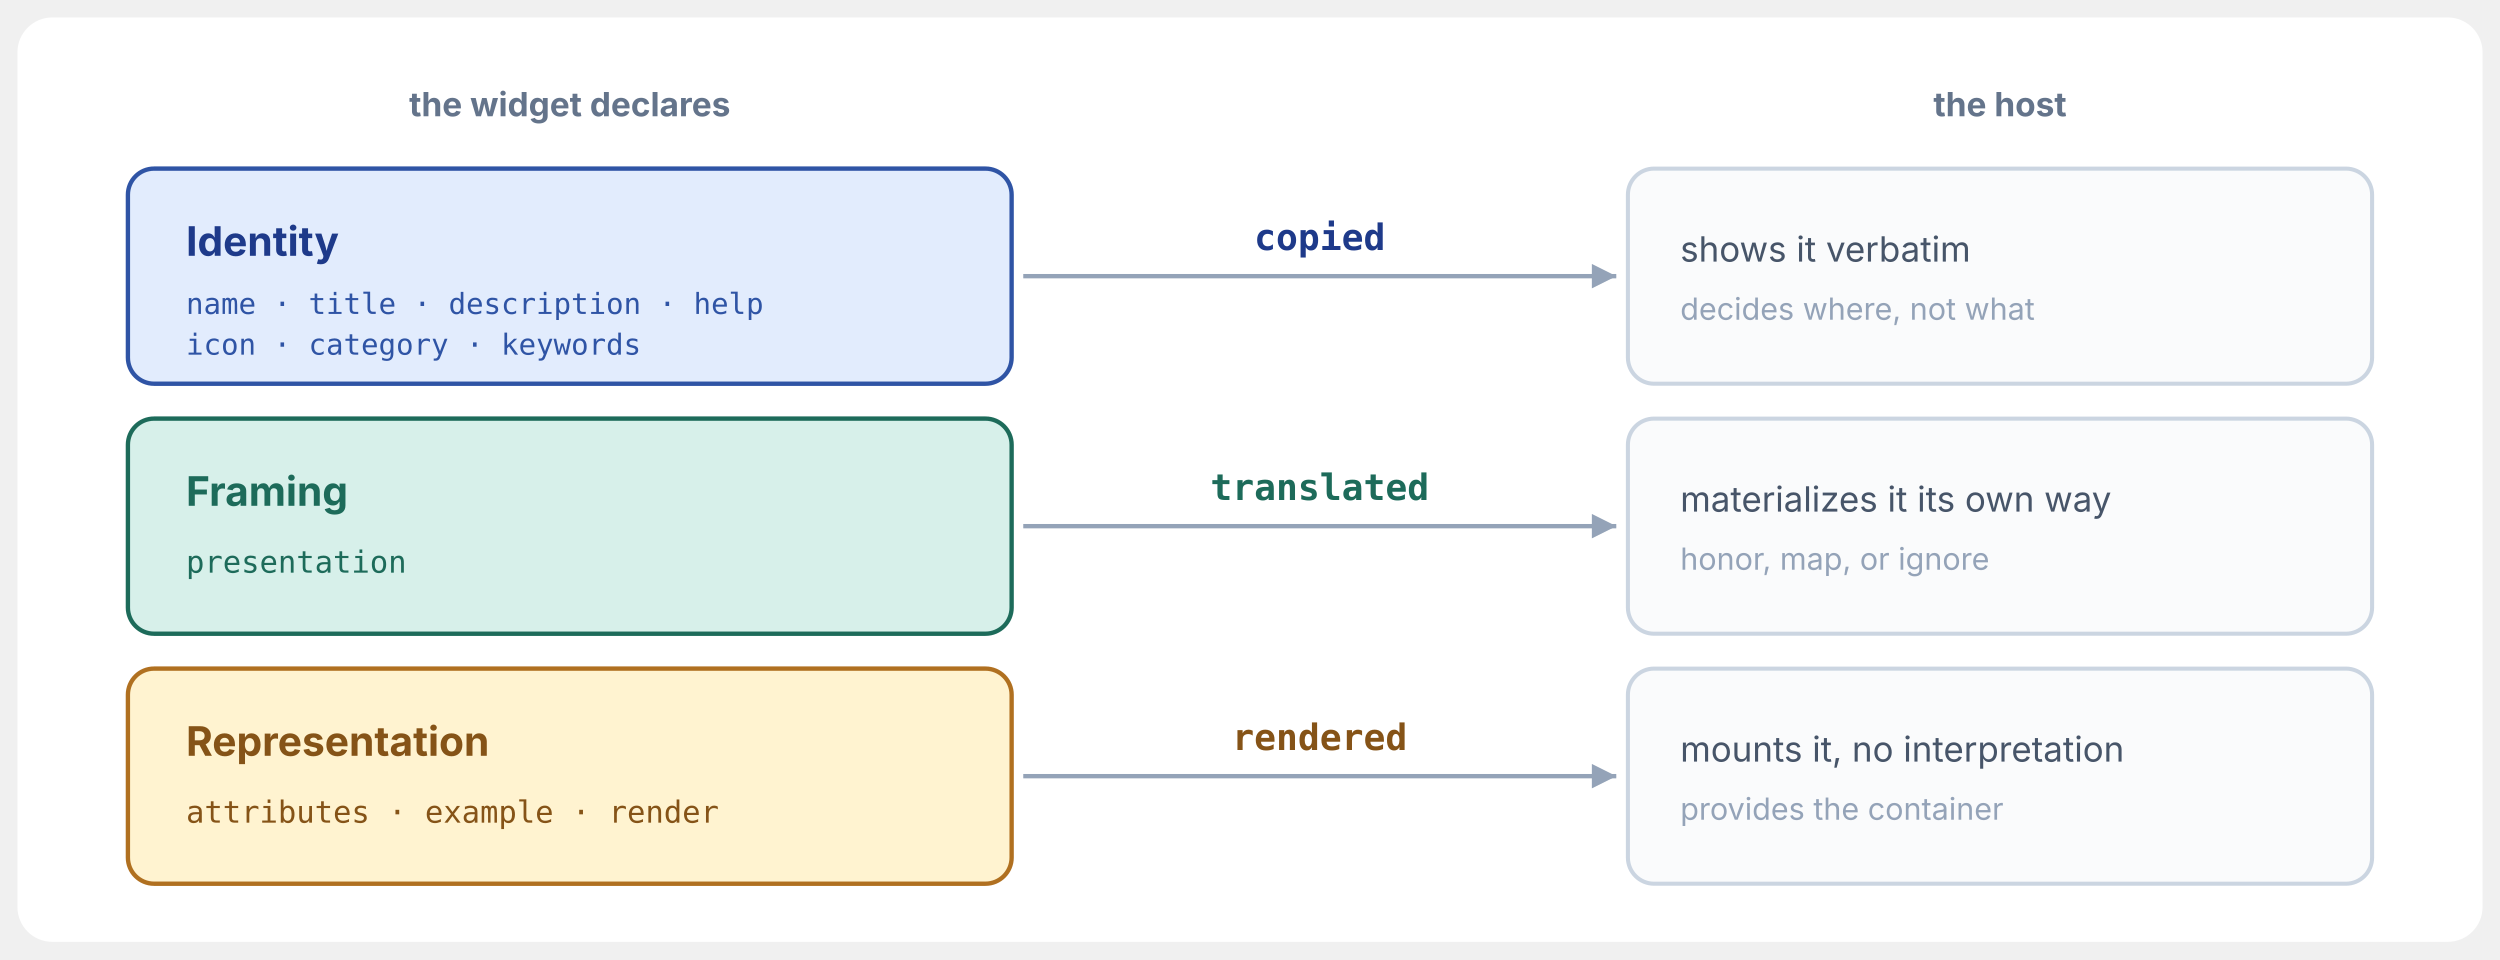
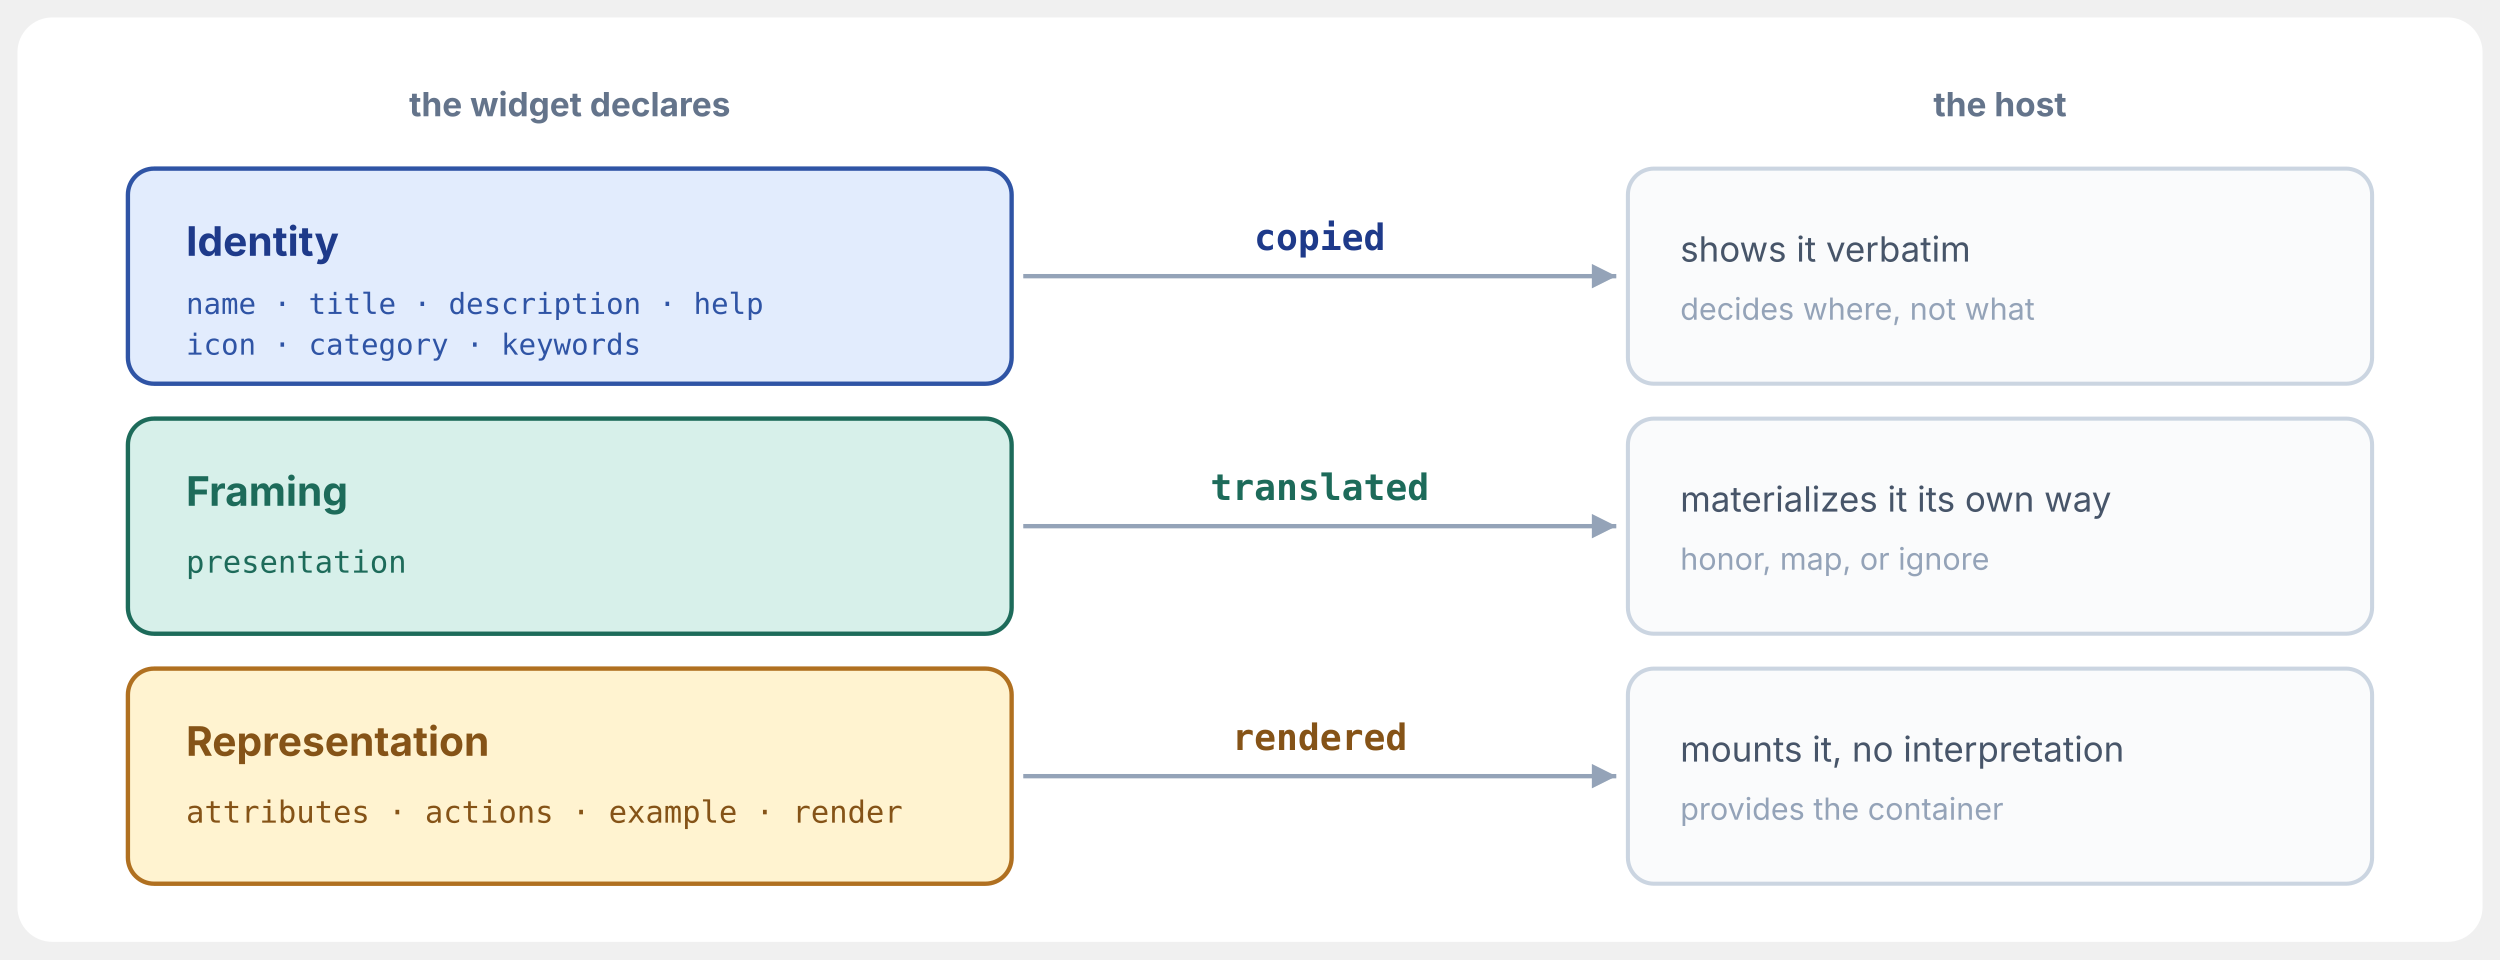
<svg xmlns="http://www.w3.org/2000/svg" viewBox="0 0 860 330" role="img" aria-label="The three layers a widget declares and how the host treats each: identity is copied and shown verbatim, framing is translated and materialized the host's own way, representation is rendered and mounted without interpretation.">
  <defs>
    <marker id="arrow" viewBox="0 0 10 10" refX="8" refY="5" markerWidth="7" markerHeight="7" orient="auto-start-reverse">
      <path d="M 0 1 L 8 5 L 0 9 z" fill="#94a3b8" />
    </marker>
  </defs>
  <rect x="6" y="6" width="848" height="318" rx="12" fill="#ffffff" />
  <text x="196" y="40" text-anchor="middle" font-family="-apple-system, system-ui, sans-serif" font-size="11.5" font-weight="700" fill="#64748b">the widget declares</text>
  <text x="688" y="40" text-anchor="middle" font-family="-apple-system, system-ui, sans-serif" font-size="11.5" font-weight="700" fill="#64748b">the host</text>
  <rect x="44" y="58" width="304" height="74" rx="9" fill="#e2ecfd" stroke="#2f54a5" stroke-width="1.5" />
  <text x="64" y="88" font-family="-apple-system, system-ui, sans-serif" font-size="14" font-weight="700" fill="#1e3a8a">Identity</text>
  <text x="64" y="108" font-family="ui-monospace, SFMono-Regular, monospace" font-size="10" fill="#2f54a5">name · title · description · help</text>
  <text x="64" y="122" font-family="ui-monospace, SFMono-Regular, monospace" font-size="10" fill="#2f54a5">icon · category · keywords</text>
  <line x1="352" y1="95" x2="556" y2="95" stroke="#94a3b8" stroke-width="1.5" marker-end="url(#arrow)" />
  <text x="454" y="86" text-anchor="middle" font-family="ui-monospace, monospace" font-size="12.5" font-weight="700" fill="#1e3a8a">copied</text>
  <rect x="560" y="58" width="256" height="74" rx="9" fill="#fafbfc" stroke="#cbd5e1" stroke-width="1.4" />
  <text x="578" y="90" font-family="-apple-system, system-ui, sans-serif" font-size="12" fill="#475569">shows it verbatim</text>
  <text x="578" y="110" font-family="-apple-system, system-ui, sans-serif" font-size="10.5" fill="#94a3b8">decides where, not what</text>
  <rect x="44" y="144" width="304" height="74" rx="9" fill="#d7f0ea" stroke="#1d6b5a" stroke-width="1.5" />
  <text x="64" y="174" font-family="-apple-system, system-ui, sans-serif" font-size="14" font-weight="700" fill="#1d6b5a">Framing</text>
  <text x="64" y="197" font-family="ui-monospace, SFMono-Regular, monospace" font-size="10.5" fill="#1d6b5a">presentation</text>
  <line x1="352" y1="181" x2="556" y2="181" stroke="#94a3b8" stroke-width="1.5" marker-end="url(#arrow)" />
  <text x="454" y="172" text-anchor="middle" font-family="ui-monospace, monospace" font-size="12.5" font-weight="700" fill="#1d6b5a">translated</text>
  <rect x="560" y="144" width="256" height="74" rx="9" fill="#fafbfc" stroke="#cbd5e1" stroke-width="1.4" />
  <text x="578" y="176" font-family="-apple-system, system-ui, sans-serif" font-size="12" fill="#475569">materializes it its own way</text>
  <text x="578" y="196" font-family="-apple-system, system-ui, sans-serif" font-size="10.5" fill="#94a3b8">honor, map, or ignore</text>
  <rect x="44" y="230" width="304" height="74" rx="9" fill="#fff3d0" stroke="#b07020" stroke-width="1.5" />
  <text x="64" y="260" font-family="-apple-system, system-ui, sans-serif" font-size="14" font-weight="700" fill="#855317">Representation</text>
-   <text x="64" y="283" font-family="ui-monospace, SFMono-Regular, monospace" font-size="10.5" fill="#855317">attributes · example · render</text>
+   <text x="64" y="283" font-family="ui-monospace, SFMono-Regular, monospace" font-size="10.5" fill="#855317">attributes · actions · example · render</text>
  <line x1="352" y1="267" x2="556" y2="267" stroke="#94a3b8" stroke-width="1.5" marker-end="url(#arrow)" />
  <text x="454" y="258" text-anchor="middle" font-family="ui-monospace, monospace" font-size="12.5" font-weight="700" fill="#855317">rendered</text>
  <rect x="560" y="230" width="256" height="74" rx="9" fill="#fafbfc" stroke="#cbd5e1" stroke-width="1.4" />
  <text x="578" y="262" font-family="-apple-system, system-ui, sans-serif" font-size="12" fill="#475569">mounts it, no interpretation</text>
  <text x="578" y="282" font-family="-apple-system, system-ui, sans-serif" font-size="10.5" fill="#94a3b8">provides the container</text>
</svg>
